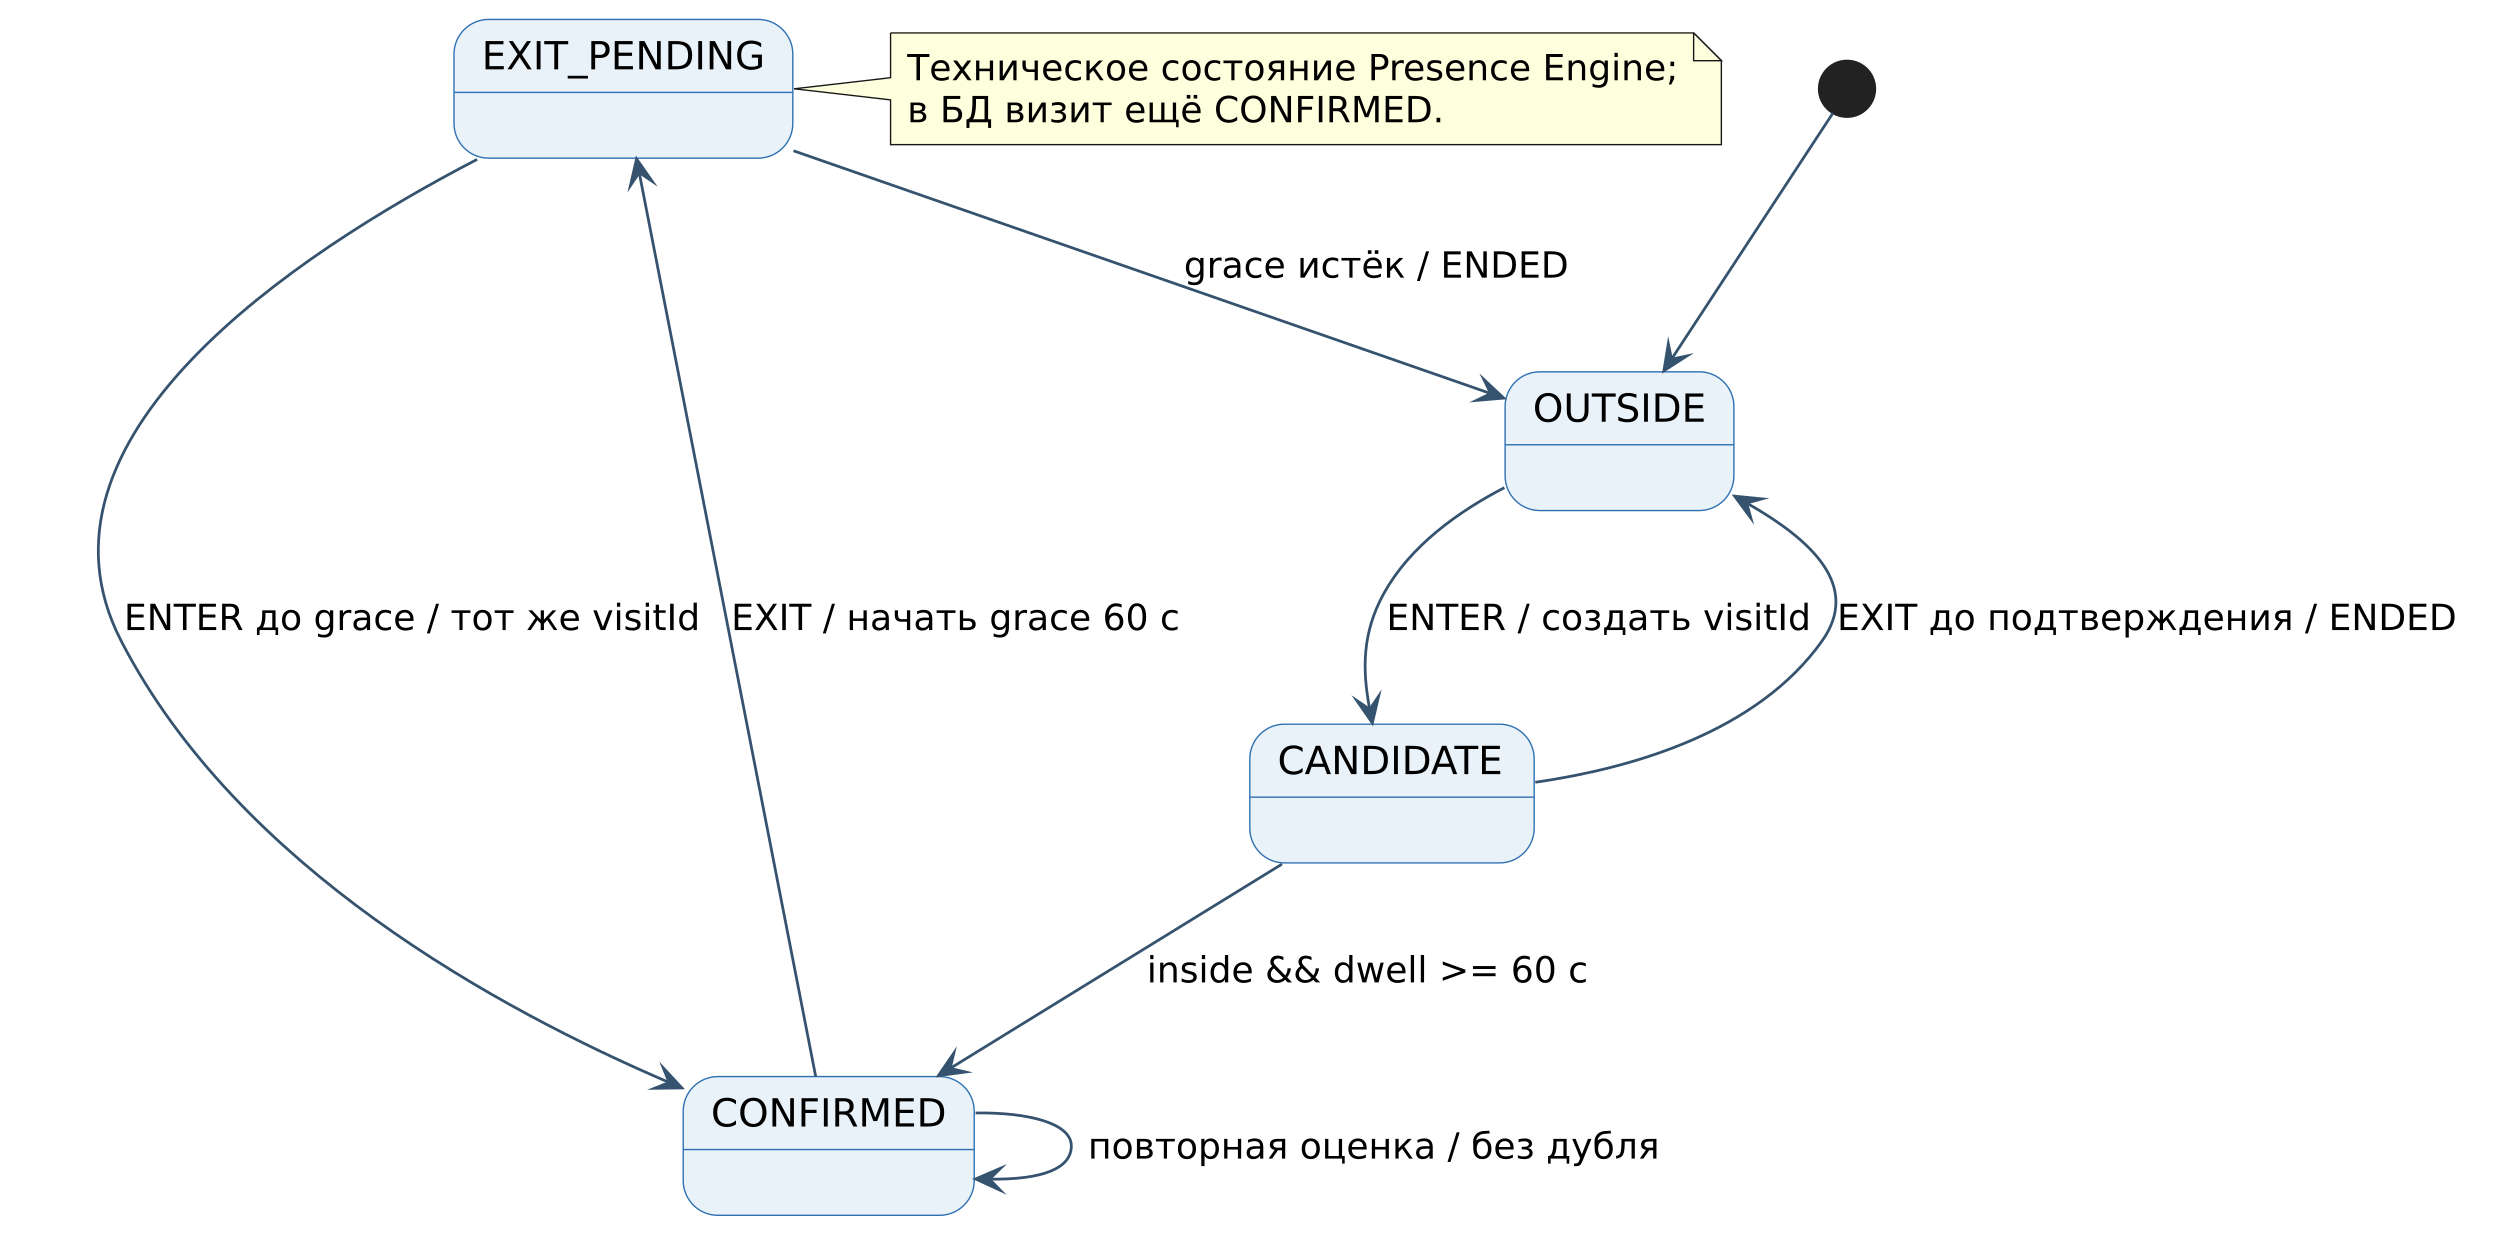
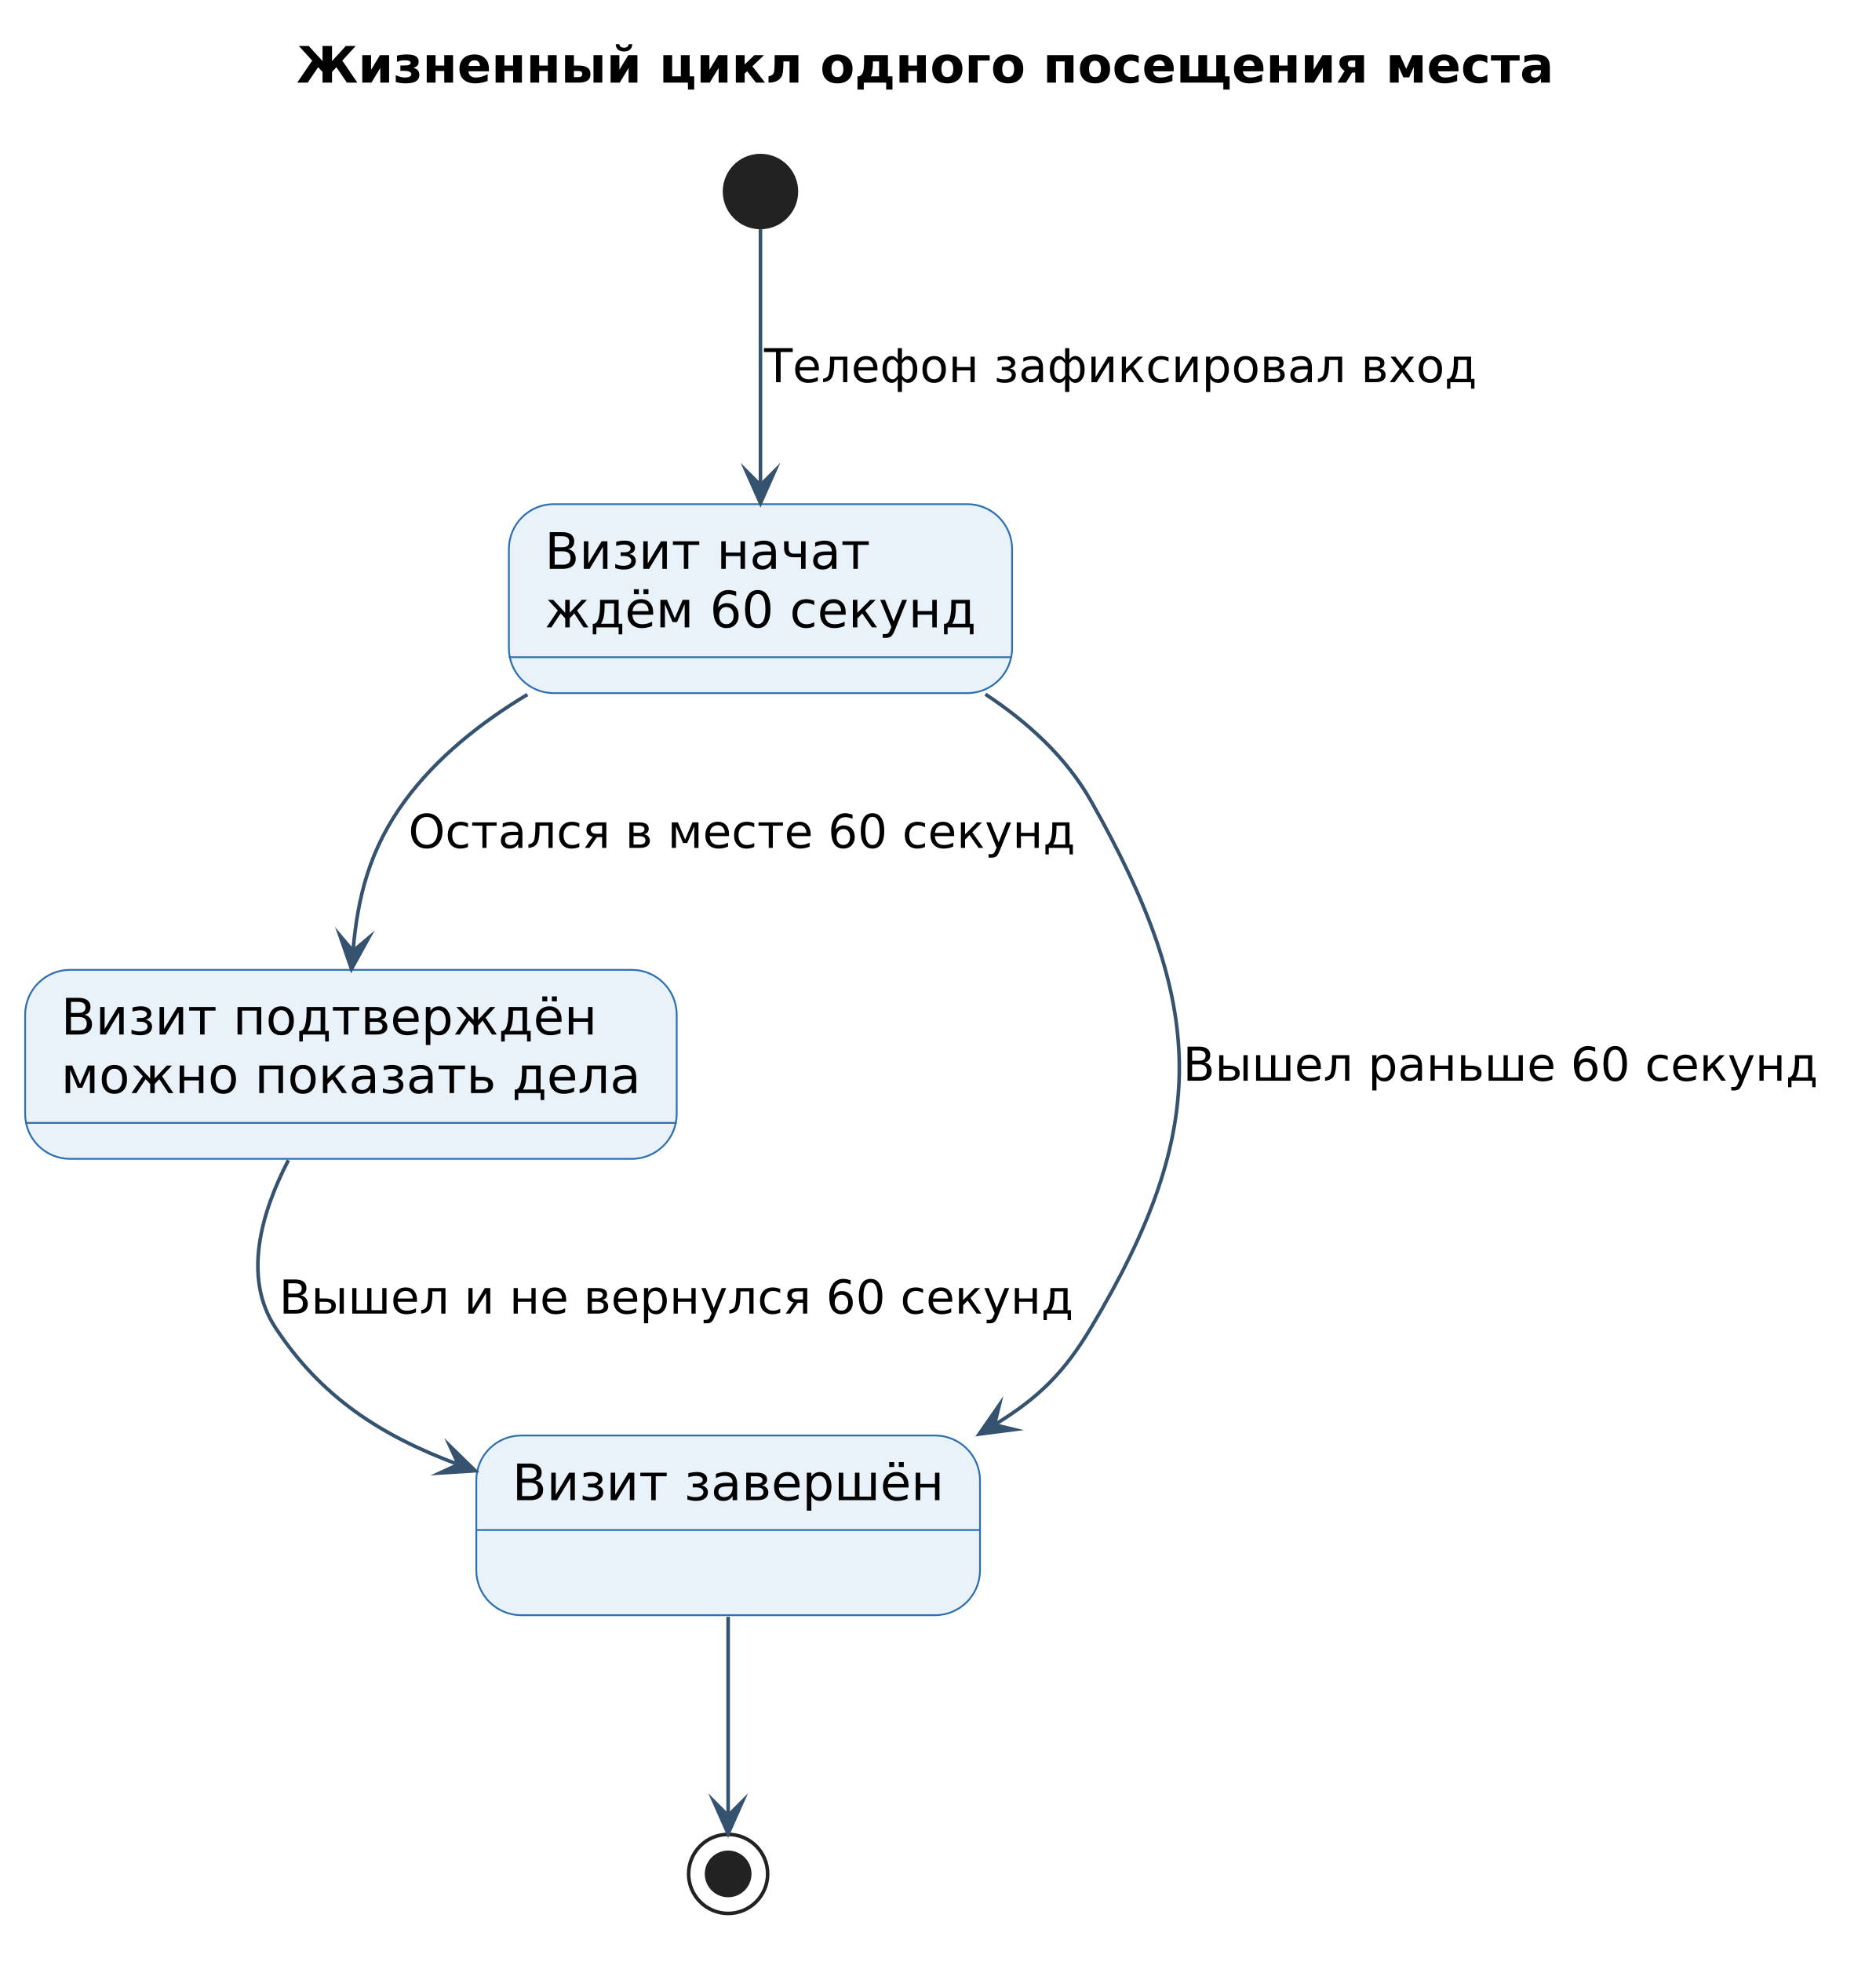
- <svg xmlns="http://www.w3.org/2000/svg" version="1.1" data-diagram-type="STATE" style="width:901px;height:452px;background:#FFFFFF;" width="901px" height="452px" viewBox="0 0 901 452" zoomAndPan="magnify" preserveAspectRatio="none" contentStyleType="text/css">
+ <svg xmlns="http://www.w3.org/2000/svg" version="1.1" data-diagram-type="STATE" style="width:522px;height:546px;background:#FFFFFF;" width="522px" height="546px" viewBox="0 0 522 546" zoomAndPan="magnify" preserveAspectRatio="none" contentStyleType="text/css">
  <defs />
  <g font-family="sans-serif" lengthAdjust="spacing">
-     <g class="start_entity" data-qualified-name=".start." id="ent0001" data-source-line="10">
-       <ellipse cx="665.67" cy="32" rx="10" ry="10" fill="#222" style="stroke:#222;stroke-width:1;" />
+     <g class="title" data-source-line="1">
+       <text x="82.533" y="22.995" fill="#000" font-size="14" textLength="349.979" font-weight="700" font-family="'DejaVu Sans'">Жизненный цикл одного посещения места</text>
    </g>
-     <g class="entity" data-qualified-name="OUTSIDE" id="ent0002" data-source-line="10">
-       <rect x="542.44" y="134" width="82.46" height="50" fill="#EAF2F9" style="stroke:#2D70B2;stroke-width:0.5;" rx="12.5" ry="12.5" />
-       <line x1="542.44" y1="160.297" x2="624.9" y2="160.297" style="stroke:#2D70B2;stroke-width:0.5;" />
-       <text x="552.44" y="151.995" fill="#000" font-size="14" textLength="62.46" font-family="'DejaVu Sans'">OUTSIDE</text>
+     <g class="entity" data-qualified-name="Candidate" id="ent0001" data-source-line="11">
+       <rect x="141.65" y="140.297" width="140.066" height="52.594" fill="#EAF2F9" style="stroke:#2D70B2;stroke-width:0.5;" rx="12.5" ry="12.5" />
+       <line x1="141.65" y1="182.891" x2="281.716" y2="182.891" style="stroke:#2D70B2;stroke-width:0.5;" />
+       <text x="151.65" y="158.292" fill="#000" font-size="14" textLength="90.59" font-family="'DejaVu Sans'">Визит начат</text>
+       <text x="151.65" y="174.589" fill="#000" font-size="14" textLength="120.066" font-family="'DejaVu Sans'">ждём 60 секунд</text>
    </g>
-     <g class="entity" data-qualified-name="CANDIDATE" id="ent0004" data-source-line="11">
-       <rect x="450.43" y="261" width="102.489" height="50" fill="#EAF2F9" style="stroke:#2D70B2;stroke-width:0.5;" rx="12.5" ry="12.5" />
-       <line x1="450.43" y1="287.297" x2="552.919" y2="287.297" style="stroke:#2D70B2;stroke-width:0.5;" />
-       <text x="460.43" y="278.995" fill="#000" font-size="14" textLength="82.489" font-family="'DejaVu Sans'">CANDIDATE</text>
+     <g class="entity" data-qualified-name="Confirmed" id="ent0002" data-source-line="12">
+       <rect x="7" y="269.897" width="181.362" height="52.594" fill="#EAF2F9" style="stroke:#2D70B2;stroke-width:0.5;" rx="12.5" ry="12.5" />
+       <line x1="7" y1="312.491" x2="188.362" y2="312.491" style="stroke:#2D70B2;stroke-width:0.5;" />
+       <text x="17" y="287.892" fill="#000" font-size="14" textLength="149.215" font-family="'DejaVu Sans'">Визит подтверждён</text>
+       <text x="17" y="304.189" fill="#000" font-size="14" textLength="161.362" font-family="'DejaVu Sans'">можно показать дела</text>
    </g>
-     <g class="entity" data-qualified-name="CONFIRMED" id="ent0006" data-source-line="12">
-       <rect x="246.23" y="388" width="104.882" height="50" fill="#EAF2F9" style="stroke:#2D70B2;stroke-width:0.5;" rx="12.5" ry="12.5" />
-       <line x1="246.23" y1="414.297" x2="351.112" y2="414.297" style="stroke:#2D70B2;stroke-width:0.5;" />
-       <text x="256.23" y="405.995" fill="#000" font-size="14" textLength="84.882" font-family="'DejaVu Sans'">CONFIRMED</text>
+     <g class="entity" data-qualified-name="Ended" id="ent0003" data-source-line="13">
+       <rect x="132.58" y="399.487" width="140.203" height="50" fill="#EAF2F9" style="stroke:#2D70B2;stroke-width:0.5;" rx="12.5" ry="12.5" />
+       <line x1="132.58" y1="425.784" x2="272.783" y2="425.784" style="stroke:#2D70B2;stroke-width:0.5;" />
+       <text x="142.58" y="417.482" fill="#000" font-size="14" textLength="120.203" font-family="'DejaVu Sans'">Визит завершён</text>
    </g>
-     <g class="entity" data-qualified-name="EXIT_PENDING" id="ent0009" data-source-line="14">
-       <rect x="163.62" y="7" width="122.108" height="50" fill="#EAF2F9" style="stroke:#2D70B2;stroke-width:0.5;" rx="12.5" ry="12.5" />
-       <line x1="163.62" y1="33.297" x2="285.728" y2="33.297" style="stroke:#2D70B2;stroke-width:0.5;" />
-       <text x="173.62" y="24.995" fill="#000" font-size="14" textLength="102.108" font-family="'DejaVu Sans'">EXIT_PENDING</text>
+     <g class="start_entity" data-qualified-name=".start." id="ent0004" data-source-line="15">
+       <ellipse cx="211.68" cy="53.297" rx="10" ry="10" fill="#222" style="stroke:#222;stroke-width:1;" />
    </g>
-     <g class="entity" data-qualified-name="GMN14" id="ent0015" data-source-line="20">
-       <path d="M320.96,11.87 L320.96,28 L286.17,32 L320.96,36 L320.96,52.136 A0,0 0 0 0 320.96,52.136 L620.381,52.136 A0,0 0 0 0 620.381,52.136 L620.381,21.87 L610.381,11.87 L320.96,11.87 A0,0 0 0 0 320.96,11.87" style="stroke:#181818;stroke-width:0.5;" fill="#FEFFDD" />
-       <path d="M610.381,11.87 L610.381,21.87 L620.381,21.87 L610.381,11.87" style="stroke:#181818;stroke-width:0.5;" fill="#FEFFDD" />
-       <text x="326.96" y="28.937" fill="#000" font-size="13" textLength="278.421" font-family="'DejaVu Sans'">Техническое состояние Presence Engine;</text>
-       <text x="326.96" y="44.07" fill="#000" font-size="13" textLength="193.502" font-family="'DejaVu Sans'">в БД визит ещё CONFIRMED.</text>
+     <g class="end_entity" data-qualified-name=".end." id="ent0009" data-source-line="19">
+       <ellipse cx="202.68" cy="521.487" rx="11" ry="11" fill="none" style="stroke:#222;stroke-width:1;" />
+       <ellipse cx="202.68" cy="521.487" rx="6" ry="6" fill="#222" style="stroke:#222;stroke-width:1;" />
    </g>
-     <g class="link" data-entity-1="ent0001" data-entity-2="ent0002" id="lnk3" data-source-line="10" data-link-type="dependency">
-       <path d="M660.54,40.82 C648.58,59.05 621.202,100.789 602.412,129.439" style="stroke:#35536E;stroke-width:1;" fill="none" id="*start*-to-OUTSIDE" />
-       <polygon points="599.67,133.62,607.951,128.288,602.412,129.439,601.261,123.9,599.67,133.62" fill="#35536E" style="stroke:#35536E;stroke-width:1;stroke-linejoin:miter;stroke-miterlimit:10;" />
+     <g class="link" data-entity-1="ent0004" data-entity-2="ent0001" id="lnk5" data-source-line="15" data-link-type="dependency">
+       <path d="M211.68,63.787 C211.68,80.507 211.68,110.727 211.68,135.027" style="stroke:#35536E;stroke-width:1;" fill="none" id="*start*-to-Candidate" />
+       <polygon points="211.68,140.027,215.68,131.027,211.68,135.027,207.68,131.027,211.68,140.027" fill="#35536E" style="stroke:#35536E;stroke-width:1;stroke-linejoin:miter;stroke-miterlimit:10;" />
+       <text x="212.68" y="106.364" fill="#000" font-size="13" textLength="198.409" font-family="'DejaVu Sans'">Телефон зафиксировал вход</text>
    </g>
-     <g class="link" data-entity-1="ent0002" data-entity-2="ent0004" id="lnk5" data-source-line="11" data-link-type="dependency">
-       <path d="M542.19,175.75 C525.55,184.36 508.1,196.84 498.67,214 C490.95,228.06 490.902,241.239 493.652,255.639" style="stroke:#35536E;stroke-width:1;" fill="none" id="OUTSIDE-to-CANDIDATE" />
-       <polygon points="494.59,260.55,496.831,250.959,493.652,255.639,488.973,252.46,494.59,260.55" fill="#35536E" style="stroke:#35536E;stroke-width:1;stroke-linejoin:miter;stroke-miterlimit:10;" />
-       <text x="499.67" y="227.067" fill="#000" font-size="13" textLength="152.979" font-family="'DejaVu Sans'">ENTER / создать visitId</text>
+     <g class="link" data-entity-1="ent0001" data-entity-2="ent0002" id="lnk6" data-source-line="16" data-link-type="dependency">
+       <path d="M146.8,193.277 C133.85,201.057 121.53,210.827 112.68,222.897 C102.82,236.327 99.535,249.785 98.265,264.675" style="stroke:#35536E;stroke-width:1;" fill="none" id="Candidate-to-Confirmed" />
+       <polygon points="97.84,269.657,102.59,261.029,98.265,264.675,94.619,260.349,97.84,269.657" fill="#35536E" style="stroke:#35536E;stroke-width:1;stroke-linejoin:miter;stroke-miterlimit:10;" />
+       <text x="113.68" y="235.964" fill="#000" font-size="13" textLength="185.631" font-family="'DejaVu Sans'">Остался в месте 60 секунд</text>
    </g>
-     <g class="link" data-entity-1="ent0004" data-entity-2="ent0002" id="lnk8" data-source-line="13" data-link-type="dependency">
-       <path d="M553.32,281.93 C588.74,276.81 633.4,263.75 656.67,231 C670.75,211.18 652.997,194.641 629.517,181.291" style="stroke:#35536E;stroke-width:1;" fill="none" id="CANDIDATE-to-OUTSIDE" />
-       <polygon points="625.17,178.82,631.017,186.746,629.517,181.291,634.971,179.791,625.17,178.82" fill="#35536E" style="stroke:#35536E;stroke-width:1;stroke-linejoin:miter;stroke-miterlimit:10;" />
-       <text x="662.08" y="227.067" fill="#000" font-size="13" textLength="223.311" font-family="'DejaVu Sans'">EXIT до подтверждения / ENDED</text>
+     <g class="link" data-entity-1="ent0001" data-entity-2="ent0003" id="lnk7" data-source-line="17" data-link-type="dependency">
+       <path d="M274.3,193.197 C286.05,200.947 296.8,210.727 303.68,222.897 C335.76,279.597 337.17,313.597 303.68,369.487 C296.27,381.857 289.233,388.951 276.823,396.491" style="stroke:#35536E;stroke-width:1;" fill="none" id="Candidate-to-Ended" />
+       <polygon points="272.55,399.087,282.319,397.832,276.823,396.491,278.165,390.995,272.55,399.087" fill="#35536E" style="stroke:#35536E;stroke-width:1;stroke-linejoin:miter;stroke-miterlimit:10;" />
+       <text x="329.27" y="300.754" fill="#000" font-size="13" textLength="176.776" font-family="'DejaVu Sans'">Вышел раньше 60 секунд</text>
    </g>
-     <g class="link" data-entity-1="ent0004" data-entity-2="ent0006" id="lnk7" data-source-line="12" data-link-type="dependency">
-       <path d="M462.05,311.4 C426.28,333.42 378.188,363.039 342.448,385.039" style="stroke:#35536E;stroke-width:1;" fill="none" id="CANDIDATE-to-CONFIRMED" />
-       <polygon points="338.19,387.66,347.951,386.349,342.448,385.039,343.758,379.536,338.19,387.66" fill="#35536E" style="stroke:#35536E;stroke-width:1;stroke-linejoin:miter;stroke-miterlimit:10;" />
-       <text x="413.32" y="354.067" fill="#000" font-size="13" textLength="159.002" font-family="'DejaVu Sans'">inside &amp;&amp; dwell &gt;= 60 с</text>
+     <g class="link" data-entity-1="ent0002" data-entity-2="ent0003" id="lnk8" data-source-line="18" data-link-type="dependency">
+       <path d="M80.27,322.867 C72.72,337.447 67.47,355.517 76.68,369.487 C89.45,388.857 106.093,399.565 127.593,407.555" style="stroke:#35536E;stroke-width:1;" fill="none" id="Confirmed-to-Ended" />
+       <polygon points="132.28,409.297,125.237,402.412,127.593,407.555,122.45,409.911,132.28,409.297" fill="#35536E" style="stroke:#35536E;stroke-width:1;stroke-linejoin:miter;stroke-miterlimit:10;" />
+       <text x="77.68" y="365.554" fill="#000" font-size="13" textLength="221.095" font-family="'DejaVu Sans'">Вышел и не вернулся 60 секунд</text>
    </g>
-     <g class="link" data-entity-1="ent0006" data-entity-2="ent0009" id="lnk10" data-source-line="14" data-link-type="dependency">
-       <path d="M293.97,387.92 C280.65,319.71 243.738,130.647 230.368,62.187" style="stroke:#35536E;stroke-width:1;" fill="none" id="CONFIRMED-to-EXIT_PENDING" />
-       <polygon points="229.41,57.28,227.209,66.88,230.368,62.187,235.061,65.346,229.41,57.28" fill="#35536E" style="stroke:#35536E;stroke-width:1;stroke-linejoin:miter;stroke-miterlimit:10;" />
-       <text x="263.52" y="227.067" fill="#000" font-size="13" textLength="161.681" font-family="'DejaVu Sans'">EXIT / начать grace 60 с</text>
-     </g>
-     <g class="link" data-entity-1="ent0009" data-entity-2="ent0006" id="lnk11" data-source-line="15" data-link-type="dependency">
-       <path d="M171.95,57.44 C105.99,91.71 6,158.07 43.67,231 C85.96,312.88 179.694,363.791 241.144,390.121" style="stroke:#35536E;stroke-width:1;" fill="none" id="EXIT_PENDING-to-CONFIRMED" />
-       <polygon points="245.74,392.09,239.043,384.869,241.144,390.121,235.892,392.222,245.74,392.09" fill="#35536E" style="stroke:#35536E;stroke-width:1;stroke-linejoin:miter;stroke-miterlimit:10;" />
-       <text x="44.67" y="227.067" fill="#000" font-size="13" textLength="207.632" font-family="'DejaVu Sans'">ENTER до grace / тот же visitId</text>
-     </g>
-     <g class="link" data-entity-1="ent0009" data-entity-2="ent0002" id="lnk12" data-source-line="16" data-link-type="dependency">
-       <path d="M285.98,54.35 C358.97,79.76 474.188,119.875 537.238,141.835" style="stroke:#35536E;stroke-width:1;" fill="none" id="EXIT_PENDING-to-OUTSIDE" />
-       <polygon points="541.96,143.48,534.776,136.742,537.238,141.835,532.145,144.297,541.96,143.48" fill="#35536E" style="stroke:#35536E;stroke-width:1;stroke-linejoin:miter;stroke-miterlimit:10;" />
-       <text x="426.66" y="100.067" fill="#000" font-size="13" textLength="138.677" font-family="'DejaVu Sans'">grace истёк / ENDED</text>
-     </g>
-     <g class="link" data-entity-1="ent0006" data-entity-2="ent0006" id="lnk13" data-source-line="17" data-link-type="dependency">
-       <path d="M351.6,401.11 C370.61,400.85 386.11,404.81 386.11,413 C386.11,421.19 375.61,425.218 356.6,424.958" style="stroke:#35536E;stroke-width:1;" fill="none" id="CONFIRMED-to-CONFIRMED" />
-       <polygon points="351.6,424.89,360.544,429.013,356.6,424.958,360.654,421.013,351.6,424.89" fill="#35536E" style="stroke:#35536E;stroke-width:1;stroke-linejoin:miter;stroke-miterlimit:10;" />
-       <text x="392.11" y="417.567" fill="#000" font-size="13" textLength="205.962" font-family="'DejaVu Sans'">повторная оценка / без дубля</text>
+     <g class="link" data-entity-1="ent0003" data-entity-2="ent0009" id="lnk10" data-source-line="19" data-link-type="dependency">
+       <path d="M202.68,449.947 C202.68,469.527 202.68,490.977 202.68,505.287" style="stroke:#35536E;stroke-width:1;" fill="none" id="Ended-to-*end*" />
+       <polygon points="202.68,510.287,206.68,501.287,202.68,505.287,198.68,501.287,202.68,510.287" fill="#35536E" style="stroke:#35536E;stroke-width:1;stroke-linejoin:miter;stroke-miterlimit:10;" />
    </g>
  </g>
</svg>
